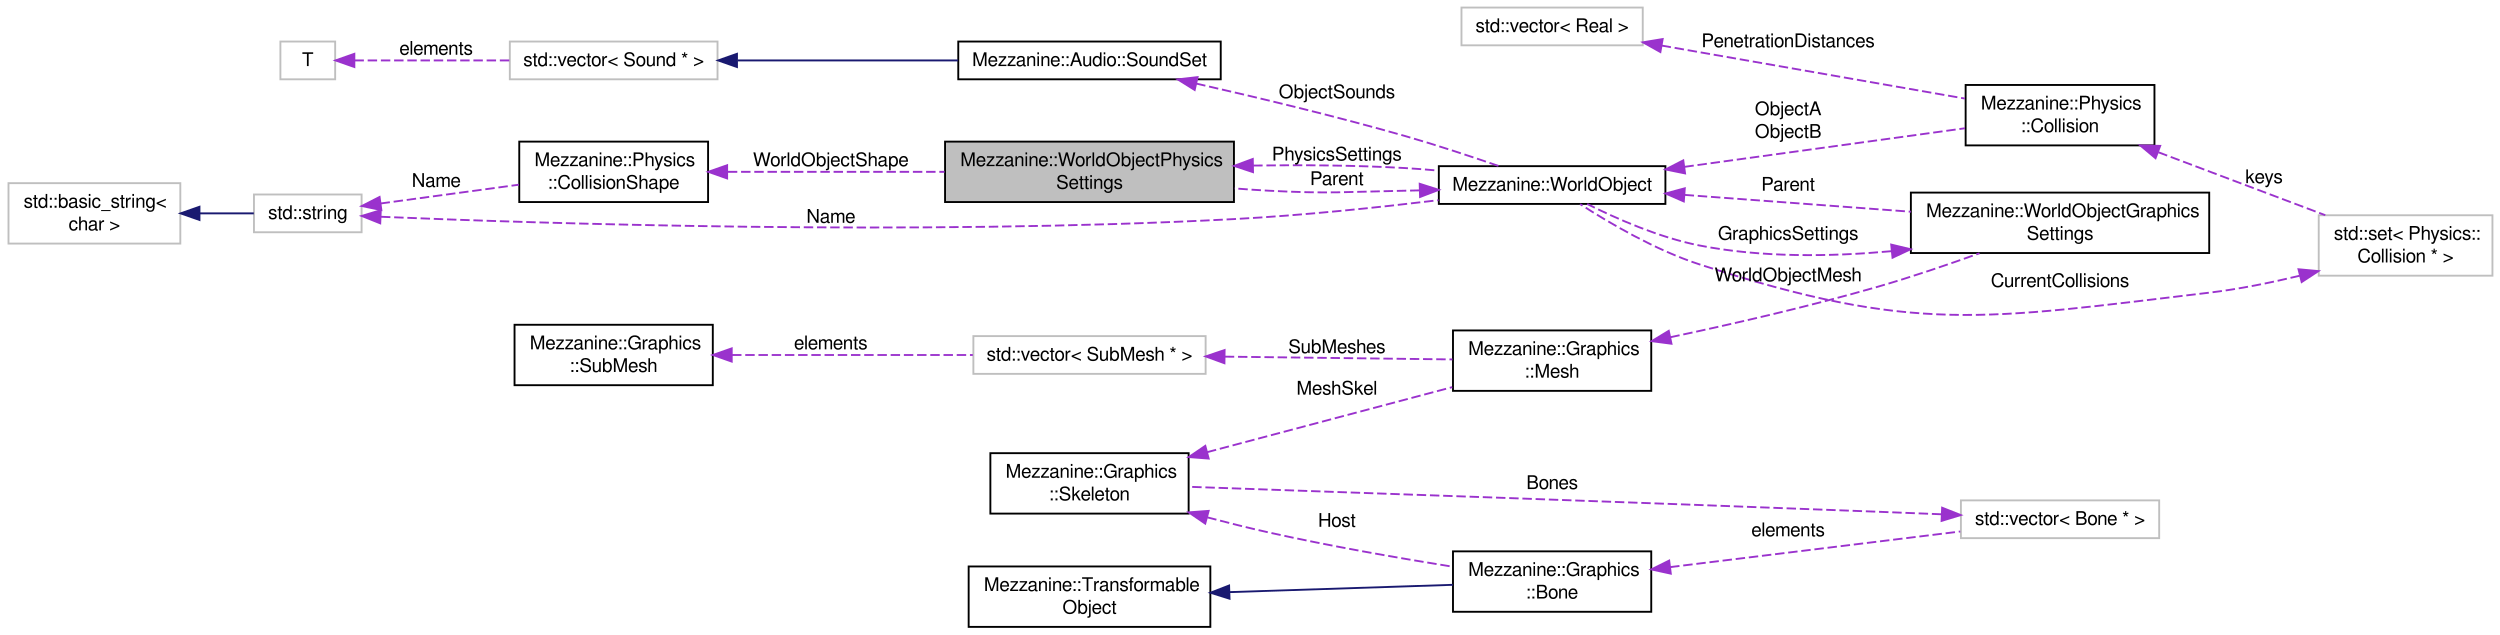
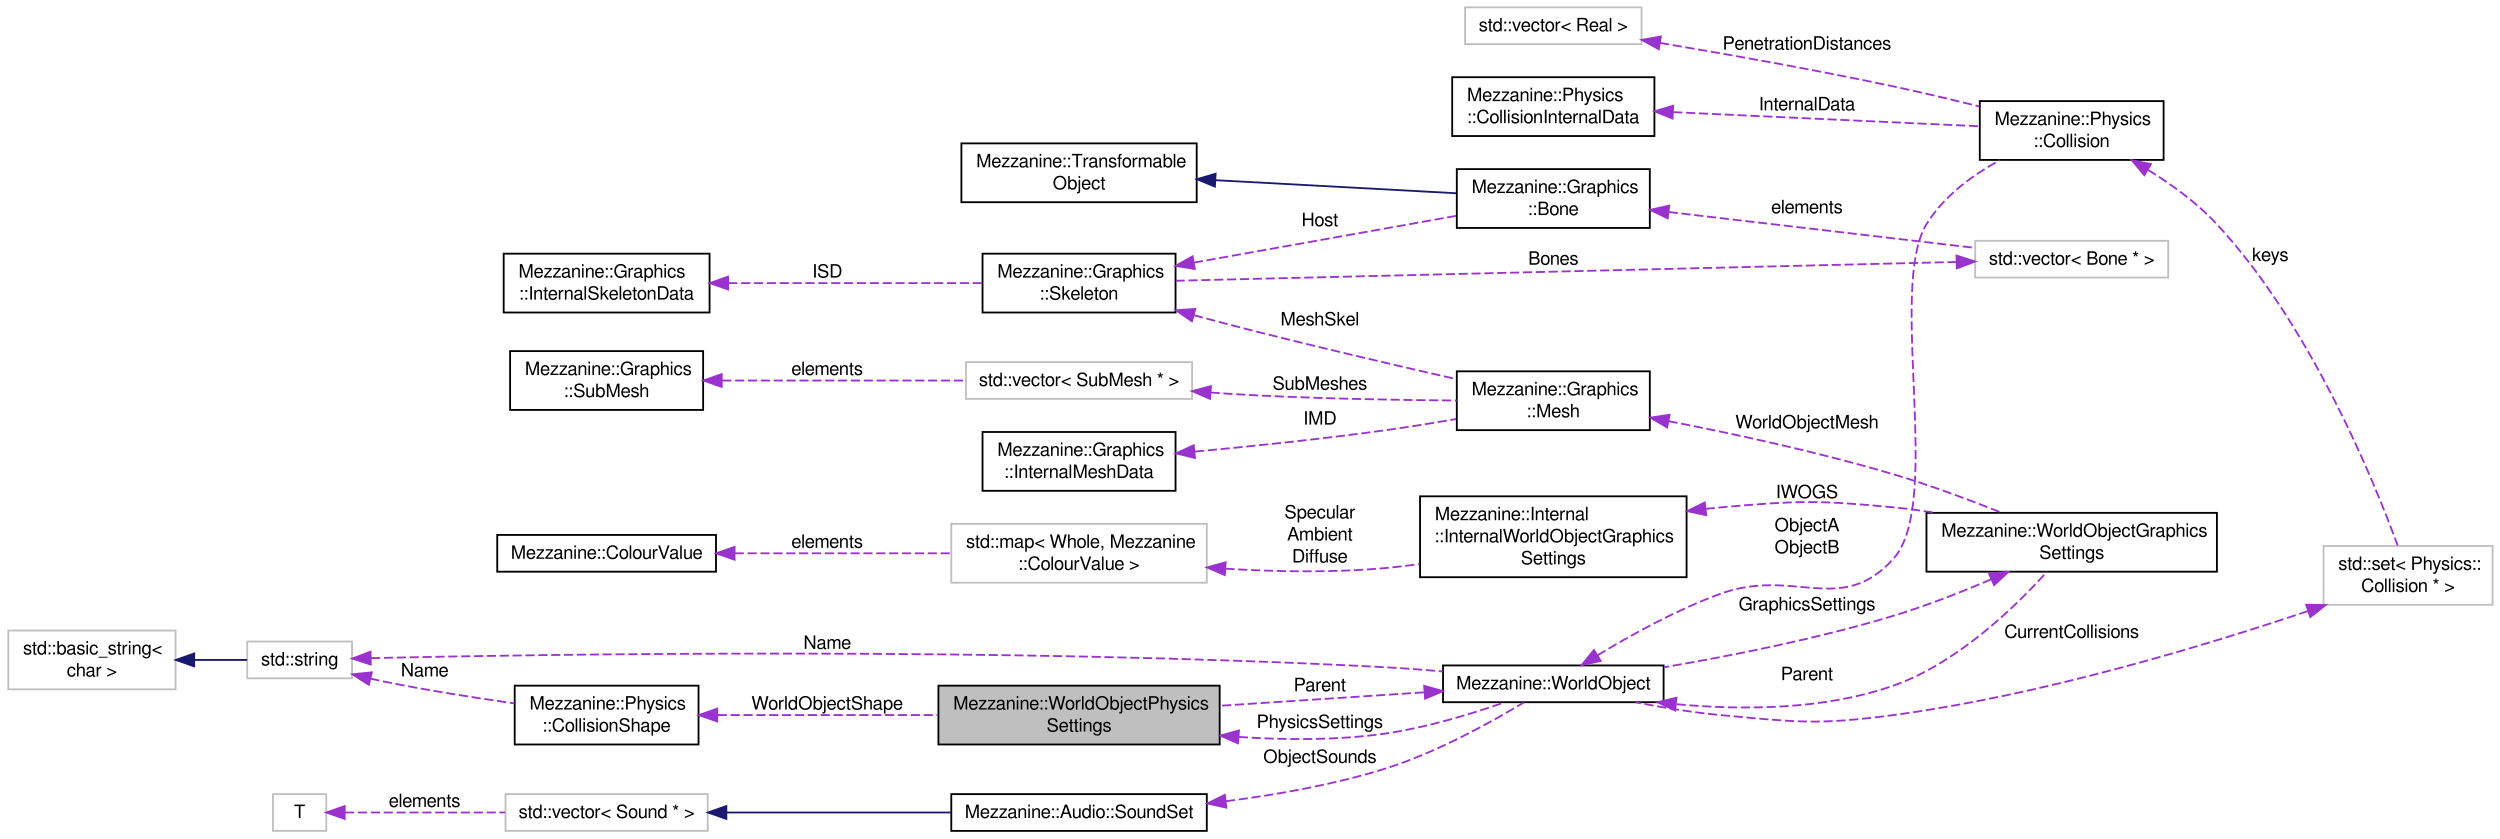
- <svg xmlns="http://www.w3.org/2000/svg" xmlns:xlink="http://www.w3.org/1999/xlink" width="1324pt" height="336pt" viewBox="0.00 0.00 1324.00 336.00">
-   <g id="graph1" class="graph" transform="scale(1 1) rotate(0) translate(4 332)">
+ <svg xmlns="http://www.w3.org/2000/svg" xmlns:xlink="http://www.w3.org/1999/xlink" width="1360pt" height="456pt" viewBox="0.00 0.00 1360.00 456.00">
+   <g id="graph1" class="graph" transform="scale(1 1) rotate(0) translate(4 452)">
    <g id="node1" class="node">
-       <polygon fill="#bfbfbf" stroke="black" points="496.5,-225 496.5,-257 649.5,-257 649.5,-225 496.5,-225" />
-       <text text-anchor="start" x="504.5" y="-244" font-family="FreeSans" font-size="10.00">Mezzanine::WorldObjectPhysics</text>
-       <text text-anchor="middle" x="573" y="-232" font-family="FreeSans" font-size="10.00">Settings</text>
+       <polygon fill="#bfbfbf" stroke="black" points="506.5,-47 506.5,-79 659.5,-79 659.5,-47 506.5,-47" />
+       <text text-anchor="start" x="514.5" y="-66" font-family="FreeSans" font-size="10.00">Mezzanine::WorldObjectPhysics</text>
+       <text text-anchor="middle" x="583" y="-54" font-family="FreeSans" font-size="10.00">Settings</text>
    </g>
    <g id="node2" class="node">
      <a xlink:href="classMezzanine_1_1WorldObject.xhtml" target="_top" xlink:title="This is the base class from which classes that are insertable into the physical world.">
-         <polygon fill="none" stroke="black" points="758,-224 758,-244 878,-244 878,-224 758,-224" />
-         <text text-anchor="middle" x="818" y="-231" font-family="FreeSans" font-size="10.00">Mezzanine::WorldObject</text>
+         <polygon fill="none" stroke="black" points="781,-70 781,-90 901,-90 901,-70 781,-70" />
+         <text text-anchor="middle" x="841" y="-77" font-family="FreeSans" font-size="10.00">Mezzanine::WorldObject</text>
      </a>
    </g>
    <g id="edge10" class="edge">
-       <path fill="none" stroke="#9a32cd" stroke-dasharray="5,2" d="M659.688,-244.321C685.543,-244.696 713.934,-244.499 740,-243 745.716,-242.671 751.656,-242.208 757.592,-241.664" />
-       <polygon fill="#9a32cd" stroke="#9a32cd" points="659.597,-240.819 649.537,-244.144 659.474,-247.818 659.597,-240.819" />
-       <text text-anchor="middle" x="704" y="-247" font-family="FreeSans" font-size="10.00"> PhysicsSettings</text>
+       <path fill="none" stroke="#9a32cd" stroke-dasharray="5,2" d="M669.919,-51.103C695.781,-49.364 724.117,-49.241 750,-53 772.179,-56.221 796.476,-63.64 814.38,-69.887" />
+       <polygon fill="#9a32cd" stroke="#9a32cd" points="669.468,-47.627 659.763,-51.875 669.999,-54.607 669.468,-47.627" />
+       <text text-anchor="middle" x="714" y="-56" font-family="FreeSans" font-size="10.00"> PhysicsSettings</text>
    </g>
    <g id="edge2" class="edge">
-       <path fill="none" stroke="#9a32cd" stroke-dasharray="5,2" d="M747.766,-231.172C745.144,-231.107 742.549,-231.049 740,-231 708.006,-230.385 699.956,-229.323 668,-231 662.038,-231.313 655.874,-231.736 649.683,-232.231" />
-       <polygon fill="#9a32cd" stroke="#9a32cd" points="747.868,-234.677 757.963,-231.458 748.065,-227.679 747.868,-234.677" />
-       <text text-anchor="middle" x="704" y="-234" font-family="FreeSans" font-size="10.00"> Parent</text>
+       <path fill="none" stroke="#9a32cd" stroke-dasharray="5,2" d="M770.545,-75.358C736.207,-73.095 694.844,-70.37 659.71,-68.055" />
+       <polygon fill="#9a32cd" stroke="#9a32cd" points="770.753,-78.879 780.962,-76.044 771.214,-71.894 770.753,-78.879" />
+       <text text-anchor="middle" x="714" y="-76" font-family="FreeSans" font-size="10.00"> Parent</text>
    </g>
    <g id="node17" class="node">
      <a xlink:href="classMezzanine_1_1Physics_1_1Collision.xhtml" target="_top" xlink:title="This is an event class used to track collsions in the physics world.">
-         <polygon fill="none" stroke="black" points="1037,-255 1037,-287 1137,-287 1137,-255 1037,-255" />
-         <text text-anchor="start" x="1045" y="-274" font-family="FreeSans" font-size="10.00">Mezzanine::Physics</text>
-         <text text-anchor="middle" x="1087" y="-262" font-family="FreeSans" font-size="10.00">::Collision</text>
+         <polygon fill="none" stroke="black" points="1073,-365 1073,-397 1173,-397 1173,-365 1073,-365" />
+         <text text-anchor="start" x="1081" y="-384" font-family="FreeSans" font-size="10.00">Mezzanine::Physics</text>
+         <text text-anchor="middle" x="1123" y="-372" font-family="FreeSans" font-size="10.00">::Collision</text>
      </a>
    </g>
    <g id="edge22" class="edge">
-       <path fill="none" stroke="#9a32cd" stroke-dasharray="5,2" d="M888.058,-243.636C934.642,-250.044 994.733,-258.309 1036.63,-264.071" />
-       <polygon fill="#9a32cd" stroke="#9a32cd" points="888.418,-240.153 878.034,-242.257 887.464,-247.088 888.418,-240.153" />
-       <text text-anchor="middle" x="943" y="-271" font-family="FreeSans" font-size="10.00"> ObjectA</text>
-       <text text-anchor="middle" x="943" y="-259" font-family="FreeSans" font-size="10.00">ObjectB</text>
-     </g>
-     <g id="node22" class="node">
+       <path fill="none" stroke="#9a32cd" stroke-dasharray="5,2" d="M865.051,-95.493C882.888,-106.34 908.145,-120.381 932,-129 972.087,-143.483 997.419,-116.38 1026,-148 1053.25,-178.15 1022.82,-295.311 1044,-330 1053.27,-345.188 1068.97,-356.688 1083.94,-364.888" />
+       <polygon fill="#9a32cd" stroke="#9a32cd" points="866.79,-92.453 856.446,-90.158 863.1,-98.402 866.79,-92.453" />
+       <text text-anchor="middle" x="979" y="-163" font-family="FreeSans" font-size="10.00"> ObjectA</text>
+       <text text-anchor="middle" x="979" y="-151" font-family="FreeSans" font-size="10.00">ObjectB</text>
+     </g>
+     <g id="node24" class="node">
      <a xlink:href="classMezzanine_1_1WorldObjectGraphicsSettings.xhtml" target="_top" xlink:title="This is a helper class for configuring graphics settings of a World Object.">
-         <polygon fill="none" stroke="black" points="1008,-198 1008,-230 1166,-230 1166,-198 1008,-198" />
-         <text text-anchor="start" x="1016" y="-217" font-family="FreeSans" font-size="10.00">Mezzanine::WorldObjectGraphics</text>
-         <text text-anchor="middle" x="1087" y="-205" font-family="FreeSans" font-size="10.00">Settings</text>
-       </a>
-     </g>
-     <g id="edge26" class="edge">
-       <path fill="none" stroke="#9a32cd" stroke-dasharray="5,2" d="M888.162,-228.783C924.906,-226.052 970.03,-222.697 1008,-219.874" />
-       <polygon fill="#9a32cd" stroke="#9a32cd" points="887.747,-225.305 878.034,-229.537 888.266,-232.285 887.747,-225.305" />
-       <text text-anchor="middle" x="943" y="-231" font-family="FreeSans" font-size="10.00"> Parent</text>
+         <polygon fill="none" stroke="black" points="1044,-141 1044,-173 1202,-173 1202,-141 1044,-141" />
+         <text text-anchor="start" x="1052" y="-160" font-family="FreeSans" font-size="10.00">Mezzanine::WorldObjectGraphics</text>
+         <text text-anchor="middle" x="1123" y="-148" font-family="FreeSans" font-size="10.00">Settings</text>
+       </a>
+     </g>
+     <g id="edge28" class="edge">
+       <path fill="none" stroke="#9a32cd" stroke-dasharray="5,2" d="M908.063,-68.906C944.014,-65.592 988.501,-65.793 1026,-79 1060.85,-91.275 1092.42,-121.954 1109.55,-140.973" />
+       <polygon fill="#9a32cd" stroke="#9a32cd" points="907.267,-65.47 897.681,-69.982 907.988,-72.433 907.267,-65.47" />
+       <text text-anchor="middle" x="979" y="-82" font-family="FreeSans" font-size="10.00"> Parent</text>
    </g>
    <g id="node4" class="node">
      <a xlink:href="classMezzanine_1_1Audio_1_1SoundSet.xhtml" target="_top" xlink:title="This is a vector that stores sounds.">
-         <polygon fill="none" stroke="black" points="503.5,-290 503.5,-310 642.5,-310 642.5,-290 503.5,-290" />
-         <text text-anchor="middle" x="573" y="-297" font-family="FreeSans" font-size="10.00">Mezzanine::Audio::SoundSet</text>
+         <polygon fill="none" stroke="black" points="513.5,-0 513.5,-20 652.5,-20 652.5,-0 513.5,-0" />
+         <text text-anchor="middle" x="583" y="-7" font-family="FreeSans" font-size="10.00">Mezzanine::Audio::SoundSet</text>
      </a>
    </g>
    <g id="edge4" class="edge">
-       <path fill="none" stroke="#9a32cd" stroke-dasharray="5,2" d="M629.495,-287.75C661.997,-280.383 703.501,-270.433 740,-260 756.607,-255.253 774.94,-249.185 789.658,-244.105" />
-       <polygon fill="#9a32cd" stroke="#9a32cd" points="628.701,-284.341 619.713,-289.951 630.238,-291.17 628.701,-284.341" />
-       <text text-anchor="middle" x="704" y="-280" font-family="FreeSans" font-size="10.00"> ObjectSounds</text>
+       <path fill="none" stroke="#9a32cd" stroke-dasharray="5,2" d="M662.928,-16.138C690.91,-19.683 722.259,-25.255 750,-34 777.689,-42.729 807.248,-59.152 824.917,-69.829" />
+       <polygon fill="#9a32cd" stroke="#9a32cd" points="663.129,-12.637 652.784,-14.922 662.296,-19.588 663.129,-12.637" />
+       <text text-anchor="middle" x="714" y="-37" font-family="FreeSans" font-size="10.00"> ObjectSounds</text>
    </g>
    <g id="node6" class="node">
      <a xlink:title="STL class.">
-         <polygon fill="none" stroke="#bfbfbf" points="266,-290 266,-310 376,-310 376,-290 266,-290" />
-         <text text-anchor="middle" x="321" y="-297" font-family="FreeSans" font-size="10.00">std::vector&lt; Sound * &gt;</text>
+         <polygon fill="none" stroke="#bfbfbf" points="271,-0 271,-20 381,-20 381,-0 271,-0" />
+         <text text-anchor="middle" x="326" y="-7" font-family="FreeSans" font-size="10.00">std::vector&lt; Sound * &gt;</text>
      </a>
    </g>
    <g id="edge6" class="edge">
-       <path fill="none" stroke="midnightblue" d="M386.659,-300C422.527,-300 466.936,-300 503.402,-300" />
-       <polygon fill="midnightblue" stroke="midnightblue" points="386.303,-296.5 376.302,-300 386.302,-303.5 386.303,-296.5" />
+       <path fill="none" stroke="midnightblue" d="M391.375,-10C428.628,-10 475.298,-10 513.254,-10" />
+       <polygon fill="midnightblue" stroke="midnightblue" points="391.133,-6.5 381.133,-10 391.133,-13.5 391.133,-6.5" />
    </g>
    <g id="node8" class="node">
-       <polygon fill="none" stroke="#bfbfbf" points="144.5,-290 144.5,-310 173.5,-310 173.5,-290 144.5,-290" />
-       <text text-anchor="middle" x="159" y="-297" font-family="FreeSans" font-size="10.00">T</text>
+       <polygon fill="none" stroke="#bfbfbf" points="144.5,-0 144.5,-20 173.5,-20 173.5,-0 144.5,-0" />
+       <text text-anchor="middle" x="159" y="-7" font-family="FreeSans" font-size="10.00">T</text>
    </g>
    <g id="edge8" class="edge">
-       <path fill="none" stroke="#9a32cd" stroke-dasharray="5,2" d="M183.714,-300C205.51,-300 238.059,-300 265.994,-300" />
-       <polygon fill="#9a32cd" stroke="#9a32cd" points="183.662,-296.5 173.662,-300 183.662,-303.5 183.662,-296.5" />
-       <text text-anchor="middle" x="227" y="-303" font-family="FreeSans" font-size="10.00"> elements</text>
+       <path fill="none" stroke="#9a32cd" stroke-dasharray="5,2" d="M183.709,-10C206.551,-10 241.307,-10 270.751,-10" />
+       <polygon fill="#9a32cd" stroke="#9a32cd" points="183.528,-6.5 173.528,-10 183.528,-13.5 183.528,-6.5" />
+       <text text-anchor="middle" x="227" y="-13" font-family="FreeSans" font-size="10.00"> elements</text>
    </g>
    <g id="node11" class="node">
      <a xlink:title="STL class.">
-         <polygon fill="none" stroke="#bfbfbf" points="130.5,-209 130.5,-229 187.5,-229 187.5,-209 130.5,-209" />
-         <text text-anchor="middle" x="159" y="-216" font-family="FreeSans" font-size="10.00">std::string</text>
+         <polygon fill="none" stroke="#bfbfbf" points="130.5,-83 130.5,-103 187.5,-103 187.5,-83 130.5,-83" />
+         <text text-anchor="middle" x="159" y="-90" font-family="FreeSans" font-size="10.00">std::string</text>
      </a>
    </g>
    <g id="edge12" class="edge">
-       <path fill="none" stroke="#9a32cd" stroke-dasharray="5,2" d="M197.752,-217.199C280.746,-213.687 481.806,-207.015 650,-216 685.882,-217.917 725.892,-222.121 757.864,-225.984" />
-       <polygon fill="#9a32cd" stroke="#9a32cd" points="197.37,-213.713 187.531,-217.642 197.673,-220.706 197.37,-213.713" />
-       <text text-anchor="middle" x="436" y="-214" font-family="FreeSans" font-size="10.00"> Name</text>
-     </g>
-     <g id="node40" class="node">
+       <path fill="none" stroke="#9a32cd" stroke-dasharray="5,2" d="M197.859,-93.985C292.431,-96.111 542.077,-100.087 750,-89 759.987,-88.467 770.57,-87.652 780.851,-86.725" />
+       <polygon fill="#9a32cd" stroke="#9a32cd" points="197.705,-90.481 187.627,-93.749 197.544,-97.479 197.705,-90.481" />
+       <text text-anchor="middle" x="446" y="-99" font-family="FreeSans" font-size="10.00"> Name</text>
+     </g>
+     <g id="node52" class="node">
      <a xlink:href="classMezzanine_1_1Physics_1_1CollisionShape.xhtml" target="_top" xlink:title="This is the base class for all collision shapes.">
-         <polygon fill="none" stroke="black" points="271,-225 271,-257 371,-257 371,-225 271,-225" />
-         <text text-anchor="start" x="279" y="-244" font-family="FreeSans" font-size="10.00">Mezzanine::Physics</text>
-         <text text-anchor="middle" x="321" y="-232" font-family="FreeSans" font-size="10.00">::CollisionShape</text>
-       </a>
-     </g>
-     <g id="edge46" class="edge">
-       <path fill="none" stroke="#9a32cd" stroke-dasharray="5,2" d="M197.529,-224.232C219.449,-227.209 247.154,-230.972 270.764,-234.178" />
-       <polygon fill="#9a32cd" stroke="#9a32cd" points="197.969,-220.76 187.589,-222.883 197.027,-227.696 197.969,-220.76" />
-       <text text-anchor="middle" x="227" y="-233" font-family="FreeSans" font-size="10.00"> Name</text>
+         <polygon fill="none" stroke="black" points="276,-47 276,-79 376,-79 376,-47 276,-47" />
+         <text text-anchor="start" x="284" y="-66" font-family="FreeSans" font-size="10.00">Mezzanine::Physics</text>
+         <text text-anchor="middle" x="326" y="-54" font-family="FreeSans" font-size="10.00">::CollisionShape</text>
+       </a>
+     </g>
+     <g id="edge58" class="edge">
+       <path fill="none" stroke="#9a32cd" stroke-dasharray="5,2" d="M197.465,-82.844C200.346,-82.186 203.214,-81.563 206,-81 228.817,-76.388 254.294,-72.404 275.884,-69.365" />
+       <polygon fill="#9a32cd" stroke="#9a32cd" points="196.637,-79.443 187.727,-85.175 198.267,-86.251 196.637,-79.443" />
+       <text text-anchor="middle" x="227" y="-84" font-family="FreeSans" font-size="10.00"> Name</text>
    </g>
    <g id="node13" class="node">
      <a xlink:title="STL class.">
-         <polygon fill="none" stroke="#bfbfbf" points="0.5,-203 0.5,-235 91.5,-235 91.5,-203 0.5,-203" />
-         <text text-anchor="start" x="8.5" y="-222" font-family="FreeSans" font-size="10.00">std::basic_string&lt;</text>
-         <text text-anchor="middle" x="46" y="-210" font-family="FreeSans" font-size="10.00"> char &gt;</text>
+         <polygon fill="none" stroke="#bfbfbf" points="0.5,-77 0.5,-109 91.5,-109 91.5,-77 0.5,-77" />
+         <text text-anchor="start" x="8.5" y="-96" font-family="FreeSans" font-size="10.00">std::basic_string&lt;</text>
+         <text text-anchor="middle" x="46" y="-84" font-family="FreeSans" font-size="10.00"> char &gt;</text>
      </a>
    </g>
    <g id="edge14" class="edge">
-       <path fill="none" stroke="midnightblue" d="M101.885,-219C111.778,-219 121.695,-219 130.425,-219" />
-       <polygon fill="midnightblue" stroke="midnightblue" points="101.636,-215.5 91.636,-219 101.636,-222.5 101.636,-215.5" />
+       <path fill="none" stroke="midnightblue" d="M101.885,-93C111.778,-93 121.695,-93 130.425,-93" />
+       <polygon fill="midnightblue" stroke="midnightblue" points="101.636,-89.5 91.636,-93 101.636,-96.5 101.636,-89.5" />
    </g>
    <g id="node15" class="node">
-       <polygon fill="none" stroke="#bfbfbf" points="1224,-186 1224,-218 1316,-218 1316,-186 1224,-186" />
-       <text text-anchor="start" x="1232" y="-205" font-family="FreeSans" font-size="10.00">std::set&lt; Physics::</text>
-       <text text-anchor="middle" x="1270" y="-193" font-family="FreeSans" font-size="10.00">Collision * &gt;</text>
+       <polygon fill="none" stroke="#bfbfbf" points="1260,-123 1260,-155 1352,-155 1352,-123 1260,-123" />
+       <text text-anchor="start" x="1268" y="-142" font-family="FreeSans" font-size="10.00">std::set&lt; Physics::</text>
+       <text text-anchor="middle" x="1306" y="-130" font-family="FreeSans" font-size="10.00">Collision * &gt;</text>
    </g>
    <g id="edge16" class="edge">
-       <path fill="none" stroke="#9a32cd" stroke-dasharray="5,2" d="M1213.93,-185.965C1198.53,-182.263 1181.73,-178.864 1166,-177 1046.65,-162.857 1010.33,-154.932 896,-192 872.592,-199.59 847.975,-214.099 832.804,-223.913" />
-       <polygon fill="#9a32cd" stroke="#9a32cd" points="1213.28,-189.409 1223.83,-188.429 1214.97,-182.617 1213.28,-189.409" />
-       <text text-anchor="middle" x="1087" y="-180" font-family="FreeSans" font-size="10.00"> CurrentCollisions</text>
+       <path fill="none" stroke="#9a32cd" stroke-dasharray="5,2" d="M1251.5,-119.576C1195.7,-100.8 1106.07,-73.674 1026,-63 984.589,-57.48 973.6,-59.148 932,-63 916.797,-64.408 900.345,-67.112 885.666,-69.956" />
+       <polygon fill="#9a32cd" stroke="#9a32cd" points="1250.58,-122.96 1261.17,-122.863 1252.83,-116.332 1250.58,-122.96" />
+       <text text-anchor="middle" x="1123" y="-105" font-family="FreeSans" font-size="10.00"> CurrentCollisions</text>
    </g>
    <g id="edge18" class="edge">
-       <path fill="none" stroke="#9a32cd" stroke-dasharray="5,2" d="M1139.06,-251.369C1167.04,-240.821 1201.1,-227.978 1227.47,-218.036" />
-       <polygon fill="#9a32cd" stroke="#9a32cd" points="1137.57,-248.194 1129.44,-254.997 1140.04,-254.743 1137.57,-248.194" />
-       <text text-anchor="middle" x="1195" y="-235" font-family="FreeSans" font-size="10.00"> keys</text>
+       <path fill="none" stroke="#9a32cd" stroke-dasharray="5,2" d="M1164.56,-359.567C1177.6,-351.505 1191.35,-341.473 1202,-330 1252.98,-275.064 1287.43,-190.487 1300.33,-155.264" />
+       <polygon fill="#9a32cd" stroke="#9a32cd" points="1162.51,-356.715 1155.7,-364.827 1166.08,-362.735 1162.51,-356.715" />
+       <text text-anchor="middle" x="1231" y="-310" font-family="FreeSans" font-size="10.00"> keys</text>
    </g>
    <g id="node19" class="node">
-       <polygon fill="none" stroke="#bfbfbf" points="770,-308 770,-328 866,-328 866,-308 770,-308" />
-       <text text-anchor="middle" x="818" y="-315" font-family="FreeSans" font-size="10.00">std::vector&lt; Real &gt;</text>
+       <polygon fill="none" stroke="#bfbfbf" points="793,-428 793,-448 889,-448 889,-428 793,-428" />
+       <text text-anchor="middle" x="841" y="-435" font-family="FreeSans" font-size="10.00">std::vector&lt; Real &gt;</text>
    </g>
    <g id="edge20" class="edge">
-       <path fill="none" stroke="#9a32cd" stroke-dasharray="5,2" d="M875.988,-307.868C923.811,-299.513 990.971,-287.778 1036.59,-279.808" />
-       <polygon fill="#9a32cd" stroke="#9a32cd" points="875.34,-304.428 866.092,-309.597 876.545,-311.324 875.34,-304.428" />
-       <text text-anchor="middle" x="943" y="-307" font-family="FreeSans" font-size="10.00"> PenetrationDistances</text>
+       <path fill="none" stroke="#9a32cd" stroke-dasharray="5,2" d="M899.07,-428.653C935.616,-422.521 983.705,-413.994 1026,-405 1041.27,-401.752 1057.79,-397.822 1072.8,-394.09" />
+       <polygon fill="#9a32cd" stroke="#9a32cd" points="898.371,-425.221 889.083,-430.318 899.522,-432.126 898.371,-425.221" />
+       <text text-anchor="middle" x="979" y="-425" font-family="FreeSans" font-size="10.00"> PenetrationDistances</text>
+     </g>
+     <g id="node22" class="node">
+       <a xlink:href="structMezzanine_1_1Physics_1_1CollisionInternalData.xhtml" target="_top" xlink:title="Used to insulate the interface from the implementation details for bullet.">
+         <polygon fill="none" stroke="black" points="786,-378 786,-410 896,-410 896,-378 786,-378" />
+         <text text-anchor="start" x="794" y="-397" font-family="FreeSans" font-size="10.00">Mezzanine::Physics</text>
+         <text text-anchor="middle" x="841" y="-385" font-family="FreeSans" font-size="10.00">::CollisionInternalData</text>
+       </a>
    </g>
    <g id="edge24" class="edge">
-       <path fill="none" stroke="#9a32cd" stroke-dasharray="5,2" d="M997.566,-198.957C965.316,-196.004 928.797,-195.534 896,-202 874.746,-206.19 851.997,-216.231 836.586,-223.957" />
-       <polygon fill="#9a32cd" stroke="#9a32cd" points="997.576,-202.475 1007.88,-199.997 998.279,-195.511 997.576,-202.475" />
-       <text text-anchor="middle" x="943" y="-205" font-family="FreeSans" font-size="10.00"> GraphicsSettings</text>
-     </g>
-     <g id="node25" class="node">
+       <path fill="none" stroke="#9a32cd" stroke-dasharray="5,2" d="M906.252,-390.992C957,-388.652 1026.37,-385.455 1072.83,-383.313" />
+       <polygon fill="#9a32cd" stroke="#9a32cd" points="905.87,-387.506 896.042,-391.463 906.192,-394.498 905.87,-387.506" />
+       <text text-anchor="middle" x="979" y="-392" font-family="FreeSans" font-size="10.00"> InternalData</text>
+     </g>
+     <g id="edge26" class="edge">
+       <path fill="none" stroke="#9a32cd" stroke-dasharray="5,2" d="M1079.22,-136.837C1062.79,-129.831 1043.78,-122.388 1026,-117 985.093,-104.603 937.818,-95.23 901.297,-89.02" />
+       <polygon fill="#9a32cd" stroke="#9a32cd" points="1078.01,-140.125 1088.57,-140.893 1080.79,-133.703 1078.01,-140.125" />
+       <text text-anchor="middle" x="979" y="-120" font-family="FreeSans" font-size="10.00"> GraphicsSettings</text>
+     </g>
+     <g id="node27" class="node">
      <a xlink:href="classMezzanine_1_1Graphics_1_1Mesh.xhtml" target="_top" xlink:title="This class is used to check and modify the properties of a graphics mesh.">
-         <polygon fill="none" stroke="black" points="765.5,-125 765.5,-157 870.5,-157 870.5,-125 765.5,-125" />
-         <text text-anchor="start" x="773.5" y="-144" font-family="FreeSans" font-size="10.00">Mezzanine::Graphics</text>
-         <text text-anchor="middle" x="818" y="-132" font-family="FreeSans" font-size="10.00">::Mesh</text>
-       </a>
-     </g>
-     <g id="edge28" class="edge">
-       <path fill="none" stroke="#9a32cd" stroke-dasharray="5,2" d="M880.622,-153.402C913.427,-160.35 954.132,-169.684 990,-180 1008.01,-185.179 1027.56,-191.829 1044.36,-197.873" />
-       <polygon fill="#9a32cd" stroke="#9a32cd" points="881.215,-149.95 870.709,-151.324 879.778,-156.801 881.215,-149.95" />
-       <text text-anchor="middle" x="943" y="-183" font-family="FreeSans" font-size="10.00"> WorldObjectMesh</text>
-     </g>
-     <g id="node27" class="node">
+         <polygon fill="none" stroke="black" points="788.5,-218 788.5,-250 893.5,-250 893.5,-218 788.5,-218" />
+         <text text-anchor="start" x="796.5" y="-237" font-family="FreeSans" font-size="10.00">Mezzanine::Graphics</text>
+         <text text-anchor="middle" x="841" y="-225" font-family="FreeSans" font-size="10.00">::Mesh</text>
+       </a>
+     </g>
+     <g id="edge30" class="edge">
+       <path fill="none" stroke="#9a32cd" stroke-dasharray="5,2" d="M903.674,-222.9C939.782,-215.898 985.833,-205.928 1026,-194 1045.7,-188.151 1067.09,-180.174 1084.76,-173.124" />
+       <polygon fill="#9a32cd" stroke="#9a32cd" points="902.93,-219.479 893.766,-224.796 904.246,-226.354 902.93,-219.479" />
+       <text text-anchor="middle" x="979" y="-219" font-family="FreeSans" font-size="10.00"> WorldObjectMesh</text>
+     </g>
+     <g id="node29" class="node">
+       <a xlink:href="classMezzanine_1_1Graphics_1_1InternalMeshData.xhtml" target="_top" xlink:title="This class is used to store the internal structures needed by the Mesh class.">
+         <polygon fill="none" stroke="black" points="530.5,-185 530.5,-217 635.5,-217 635.5,-185 530.5,-185" />
+         <text text-anchor="start" x="538.5" y="-204" font-family="FreeSans" font-size="10.00">Mezzanine::Graphics</text>
+         <text text-anchor="middle" x="583" y="-192" font-family="FreeSans" font-size="10.00">::InternalMeshData</text>
+       </a>
+     </g>
+     <g id="edge32" class="edge">
+       <path fill="none" stroke="#9a32cd" stroke-dasharray="5,2" d="M646.1,-206.334C677.411,-209.257 715.766,-213.254 750,-218 762.393,-219.718 775.683,-221.874 788.171,-224.043" />
+       <polygon fill="#9a32cd" stroke="#9a32cd" points="646.046,-202.814 635.767,-205.384 645.405,-209.785 646.046,-202.814" />
+       <text text-anchor="middle" x="714" y="-221" font-family="FreeSans" font-size="10.00"> IMD</text>
+     </g>
+     <g id="node31" class="node">
      <a xlink:href="classMezzanine_1_1Graphics_1_1Skeleton.xhtml" target="_top" xlink:title="This class encapsulates the Skeletal animation functionality of a Mesh.">
-         <polygon fill="none" stroke="black" points="520.5,-60 520.5,-92 625.5,-92 625.5,-60 520.5,-60" />
-         <text text-anchor="start" x="528.5" y="-79" font-family="FreeSans" font-size="10.00">Mezzanine::Graphics</text>
-         <text text-anchor="middle" x="573" y="-67" font-family="FreeSans" font-size="10.00">::Skeleton</text>
-       </a>
-     </g>
-     <g id="edge30" class="edge">
-       <path fill="none" stroke="#9a32cd" stroke-dasharray="5,2" d="M635.235,-92.511C675.358,-103.156 726.968,-116.849 765.106,-126.967" />
-       <polygon fill="#9a32cd" stroke="#9a32cd" points="636.122,-89.126 625.559,-89.944 634.327,-95.891 636.122,-89.126" />
-       <text text-anchor="middle" x="704" y="-123" font-family="FreeSans" font-size="10.00"> MeshSkel</text>
-     </g>
-     <g id="node31" class="node">
+         <polygon fill="none" stroke="black" points="530.5,-282 530.5,-314 635.5,-314 635.5,-282 530.5,-282" />
+         <text text-anchor="start" x="538.5" y="-301" font-family="FreeSans" font-size="10.00">Mezzanine::Graphics</text>
+         <text text-anchor="middle" x="583" y="-289" font-family="FreeSans" font-size="10.00">::Skeleton</text>
+       </a>
+     </g>
+     <g id="edge34" class="edge">
+       <path fill="none" stroke="#9a32cd" stroke-dasharray="5,2" d="M645.486,-280.535C656.309,-277.614 667.466,-274.668 678,-272 714.759,-262.689 756.398,-252.996 788.39,-245.73" />
+       <polygon fill="#9a32cd" stroke="#9a32cd" points="644.4,-277.203 635.668,-283.202 646.235,-283.958 644.4,-277.203" />
+       <text text-anchor="middle" x="714" y="-275" font-family="FreeSans" font-size="10.00"> MeshSkel</text>
+     </g>
+     <g id="node35" class="node">
      <a xlink:href="classMezzanine_1_1Graphics_1_1Bone.xhtml" target="_top" xlink:title="This class encapsulates the bones contained in a skeleton used for animation.">
-         <polygon fill="none" stroke="black" points="765.5,-8 765.5,-40 870.5,-40 870.5,-8 765.5,-8" />
-         <text text-anchor="start" x="773.5" y="-27" font-family="FreeSans" font-size="10.00">Mezzanine::Graphics</text>
-         <text text-anchor="middle" x="818" y="-15" font-family="FreeSans" font-size="10.00">::Bone</text>
-       </a>
+         <polygon fill="none" stroke="black" points="788.5,-328 788.5,-360 893.5,-360 893.5,-328 788.5,-328" />
+         <text text-anchor="start" x="796.5" y="-347" font-family="FreeSans" font-size="10.00">Mezzanine::Graphics</text>
+         <text text-anchor="middle" x="841" y="-335" font-family="FreeSans" font-size="10.00">::Bone</text>
+       </a>
+     </g>
+     <g id="edge42" class="edge">
+       <path fill="none" stroke="#9a32cd" stroke-dasharray="5,2" d="M645.451,-309.135C689.094,-316.916 746.733,-327.193 788.11,-334.57" />
+       <polygon fill="#9a32cd" stroke="#9a32cd" points="645.98,-305.674 635.521,-307.364 644.752,-312.565 645.98,-305.674" />
+       <text text-anchor="middle" x="714" y="-329" font-family="FreeSans" font-size="10.00"> Host</text>
+     </g>
+     <g id="node33" class="node">
+       <polygon fill="none" stroke="#bfbfbf" points="1070.5,-301 1070.5,-321 1175.5,-321 1175.5,-301 1070.5,-301" />
+       <text text-anchor="middle" x="1123" y="-308" font-family="FreeSans" font-size="10.00">std::vector&lt; Bone * &gt;</text>
+     </g>
+     <g id="edge36" class="edge">
+       <path fill="none" stroke="#9a32cd" stroke-dasharray="5,2" d="M1060.39,-309.493C953.07,-306.909 735.899,-301.681 635.761,-299.27" />
+       <polygon fill="#9a32cd" stroke="#9a32cd" points="1060.34,-312.992 1070.42,-309.734 1060.51,-305.995 1060.34,-312.992" />
+       <text text-anchor="middle" x="841" y="-308" font-family="FreeSans" font-size="10.00"> Bones</text>
    </g>
    <g id="edge38" class="edge">
-       <path fill="none" stroke="#9a32cd" stroke-dasharray="5,2" d="M635.363,-58.02C646.2,-55.158 657.394,-52.365 668,-50 700.117,-42.839 736.472,-36.494 765.347,-31.864" />
-       <polygon fill="#9a32cd" stroke="#9a32cd" points="634.288,-54.685 625.538,-60.659 636.104,-61.445 634.288,-54.685" />
-       <text text-anchor="middle" x="704" y="-53" font-family="FreeSans" font-size="10.00"> Host</text>
-     </g>
-     <g id="node29" class="node">
-       <polygon fill="none" stroke="#bfbfbf" points="1034.5,-47 1034.5,-67 1139.5,-67 1139.5,-47 1034.5,-47" />
-       <text text-anchor="middle" x="1087" y="-54" font-family="FreeSans" font-size="10.00">std::vector&lt; Bone * &gt;</text>
-     </g>
-     <g id="edge32" class="edge">
-       <path fill="none" stroke="#9a32cd" stroke-dasharray="5,2" d="M1024.11,-59.642C1012.75,-60.105 1001.02,-60.574 990,-61 858.976,-66.058 704.773,-71.462 625.665,-74.194" />
-       <polygon fill="#9a32cd" stroke="#9a32cd" points="1024.55,-63.127 1034.39,-59.22 1024.26,-56.133 1024.55,-63.127" />
-       <text text-anchor="middle" x="818" y="-73" font-family="FreeSans" font-size="10.00"> Bones</text>
-     </g>
-     <g id="edge34" class="edge">
-       <path fill="none" stroke="#9a32cd" stroke-dasharray="5,2" d="M880.486,-31.666C927.092,-37.383 990.06,-45.108 1034.17,-50.519" />
-       <polygon fill="#9a32cd" stroke="#9a32cd" points="880.856,-28.185 870.504,-30.441 880.004,-35.133 880.856,-28.185" />
-       <text text-anchor="middle" x="943" y="-48" font-family="FreeSans" font-size="10.00"> elements</text>
-     </g>
-     <g id="node33" class="node">
+       <path fill="none" stroke="#9a32cd" stroke-dasharray="5,2" d="M903.752,-336.657C953.719,-330.809 1022.87,-322.717 1070.07,-317.194" />
+       <polygon fill="#9a32cd" stroke="#9a32cd" points="903.237,-333.193 893.711,-337.832 904.05,-340.146 903.237,-333.193" />
+       <text text-anchor="middle" x="979" y="-336" font-family="FreeSans" font-size="10.00"> elements</text>
+     </g>
+     <g id="node37" class="node">
      <a xlink:href="classMezzanine_1_1TransformableObject.xhtml" target="_top" xlink:title="This is an interface for all 3D objects that can have their full transforms manipulated.">
-         <polygon fill="none" stroke="black" points="509,-0 509,-32 637,-32 637,-0 509,-0" />
-         <text text-anchor="start" x="517" y="-19" font-family="FreeSans" font-size="10.00">Mezzanine::Transformable</text>
-         <text text-anchor="middle" x="573" y="-7" font-family="FreeSans" font-size="10.00">Object</text>
-       </a>
-     </g>
-     <g id="edge36" class="edge">
-       <path fill="none" stroke="midnightblue" d="M647.096,-18.419C685.283,-19.666 730.949,-21.157 765.466,-22.285" />
-       <polygon fill="midnightblue" stroke="midnightblue" points="647.16,-14.92 637.051,-18.091 646.931,-21.916 647.16,-14.92" />
-     </g>
-     <g id="node36" class="node">
-       <polygon fill="none" stroke="#bfbfbf" points="511.5,-134 511.5,-154 634.5,-154 634.5,-134 511.5,-134" />
-       <text text-anchor="middle" x="573" y="-141" font-family="FreeSans" font-size="10.00">std::vector&lt; SubMesh * &gt;</text>
+         <polygon fill="none" stroke="black" points="519,-342 519,-374 647,-374 647,-342 519,-342" />
+         <text text-anchor="start" x="527" y="-361" font-family="FreeSans" font-size="10.00">Mezzanine::Transformable</text>
+         <text text-anchor="middle" x="583" y="-349" font-family="FreeSans" font-size="10.00">Object</text>
+       </a>
    </g>
    <g id="edge40" class="edge">
-       <path fill="none" stroke="#9a32cd" stroke-dasharray="5,2" d="M644.638,-143.123C683.211,-142.65 729.965,-142.078 765.194,-141.647" />
-       <polygon fill="#9a32cd" stroke="#9a32cd" points="644.464,-139.625 634.508,-143.247 644.55,-146.624 644.464,-139.625" />
-       <text text-anchor="middle" x="704" y="-145" font-family="FreeSans" font-size="10.00"> SubMeshes</text>
-     </g>
-     <g id="node38" class="node">
+       <path fill="none" stroke="midnightblue" d="M657.249,-353.971C699.081,-351.701 750.343,-348.919 788.085,-346.871" />
+       <polygon fill="midnightblue" stroke="midnightblue" points="656.902,-350.485 647.107,-354.521 657.282,-357.474 656.902,-350.485" />
+     </g>
+     <g id="node40" class="node">
+       <a xlink:href="classMezzanine_1_1Graphics_1_1InternalSkeletonData.xhtml" target="_top" xlink:title="This class is used to store the internal structures needed by the Skeleton class.">
+         <polygon fill="none" stroke="black" points="270,-282 270,-314 382,-314 382,-282 270,-282" />
+         <text text-anchor="start" x="278" y="-301" font-family="FreeSans" font-size="10.00">Mezzanine::Graphics</text>
+         <text text-anchor="middle" x="326" y="-289" font-family="FreeSans" font-size="10.00">::InternalSkeletonData</text>
+       </a>
+     </g>
+     <g id="edge44" class="edge">
+       <path fill="none" stroke="#9a32cd" stroke-dasharray="5,2" d="M392.146,-298C435.029,-298 490.141,-298 530.108,-298" />
+       <polygon fill="#9a32cd" stroke="#9a32cd" points="392.082,-294.5 382.082,-298 392.082,-301.5 392.082,-294.5" />
+       <text text-anchor="middle" x="446" y="-301" font-family="FreeSans" font-size="10.00"> ISD</text>
+     </g>
+     <g id="node42" class="node">
+       <polygon fill="none" stroke="#bfbfbf" points="521.5,-235 521.5,-255 644.5,-255 644.5,-235 521.5,-235" />
+       <text text-anchor="middle" x="583" y="-242" font-family="FreeSans" font-size="10.00">std::vector&lt; SubMesh * &gt;</text>
+     </g>
+     <g id="edge46" class="edge">
+       <path fill="none" stroke="#9a32cd" stroke-dasharray="5,2" d="M654.522,-238.471C662.439,-237.899 670.387,-237.39 678,-237 714.888,-235.109 756.524,-234.367 788.483,-234.093" />
+       <polygon fill="#9a32cd" stroke="#9a32cd" points="654.247,-234.982 644.539,-239.225 654.774,-241.962 654.247,-234.982" />
+       <text text-anchor="middle" x="714" y="-240" font-family="FreeSans" font-size="10.00"> SubMeshes</text>
+     </g>
+     <g id="node44" class="node">
      <a xlink:href="classMezzanine_1_1Graphics_1_1SubMesh.xhtml" target="_top" xlink:title="This class represents a sub-section of an overall mesh.">
-         <polygon fill="none" stroke="black" points="268.5,-128 268.5,-160 373.5,-160 373.5,-128 268.5,-128" />
-         <text text-anchor="start" x="276.5" y="-147" font-family="FreeSans" font-size="10.00">Mezzanine::Graphics</text>
-         <text text-anchor="middle" x="321" y="-135" font-family="FreeSans" font-size="10.00">::SubMesh</text>
-       </a>
-     </g>
-     <g id="edge42" class="edge">
-       <path fill="none" stroke="#9a32cd" stroke-dasharray="5,2" d="M383.682,-144C422.616,-144 472.449,-144 511.214,-144" />
-       <polygon fill="#9a32cd" stroke="#9a32cd" points="383.521,-140.5 373.521,-144 383.521,-147.5 383.521,-140.5" />
-       <text text-anchor="middle" x="436" y="-147" font-family="FreeSans" font-size="10.00"> elements</text>
-     </g>
-     <g id="edge44" class="edge">
-       <path fill="none" stroke="#9a32cd" stroke-dasharray="5,2" d="M381.466,-241C415.895,-241 459.371,-241 496.196,-241" />
-       <polygon fill="#9a32cd" stroke="#9a32cd" points="381.088,-237.5 371.088,-241 381.088,-244.5 381.088,-237.5" />
-       <text text-anchor="middle" x="436" y="-244" font-family="FreeSans" font-size="10.00"> WorldObjectShape</text>
+         <polygon fill="none" stroke="black" points="273.5,-229 273.5,-261 378.5,-261 378.5,-229 273.5,-229" />
+         <text text-anchor="start" x="281.5" y="-248" font-family="FreeSans" font-size="10.00">Mezzanine::Graphics</text>
+         <text text-anchor="middle" x="326" y="-236" font-family="FreeSans" font-size="10.00">::SubMesh</text>
+       </a>
+     </g>
+     <g id="edge48" class="edge">
+       <path fill="none" stroke="#9a32cd" stroke-dasharray="5,2" d="M388.876,-245C429.205,-245 481.322,-245 521.399,-245" />
+       <polygon fill="#9a32cd" stroke="#9a32cd" points="388.628,-241.5 378.628,-245 388.628,-248.5 388.628,-241.5" />
+       <text text-anchor="middle" x="446" y="-248" font-family="FreeSans" font-size="10.00"> elements</text>
+     </g>
+     <g id="node46" class="node">
+       <a xlink:href="classMezzanine_1_1Internal_1_1InternalWorldObjectGraphicsSettings.xhtml" target="_top" xlink:title="Used to store internal data about an world objects.">
+         <polygon fill="none" stroke="black" points="768.5,-138 768.5,-182 913.5,-182 913.5,-138 768.5,-138" />
+         <text text-anchor="start" x="776.5" y="-169" font-family="FreeSans" font-size="10.00">Mezzanine::Internal</text>
+         <text text-anchor="start" x="776.5" y="-157" font-family="FreeSans" font-size="10.00">::InternalWorldObjectGraphics</text>
+         <text text-anchor="middle" x="841" y="-145" font-family="FreeSans" font-size="10.00">Settings</text>
+       </a>
+     </g>
+     <g id="edge50" class="edge">
+       <path fill="none" stroke="#9a32cd" stroke-dasharray="5,2" d="M923.861,-175.191C926.602,-175.495 929.321,-175.766 932,-176 973.62,-179.631 984.417,-180.034 1026,-176 1033.52,-175.271 1041.31,-174.231 1049.07,-173.009" />
+       <polygon fill="#9a32cd" stroke="#9a32cd" points="924.218,-171.708 913.866,-173.961 923.363,-178.656 924.218,-171.708" />
+       <text text-anchor="middle" x="979" y="-181" font-family="FreeSans" font-size="10.00"> IWOGS</text>
+     </g>
+     <g id="node48" class="node">
+       <polygon fill="none" stroke="#bfbfbf" points="513.5,-135 513.5,-167 652.5,-167 652.5,-135 513.5,-135" />
+       <text text-anchor="start" x="521.5" y="-154" font-family="FreeSans" font-size="10.00">std::map&lt; Whole, Mezzanine</text>
+       <text text-anchor="middle" x="583" y="-142" font-family="FreeSans" font-size="10.00">::ColourValue &gt;</text>
+     </g>
+     <g id="edge52" class="edge">
+       <path fill="none" stroke="#9a32cd" stroke-dasharray="5,2" d="M662.6,-142.643C690.301,-140.939 721.556,-140.366 750,-143 755.921,-143.548 762.032,-144.293 768.153,-145.167" />
+       <polygon fill="#9a32cd" stroke="#9a32cd" points="662.309,-139.155 652.567,-143.319 662.779,-146.139 662.309,-139.155" />
+       <text text-anchor="middle" x="714" y="-170" font-family="FreeSans" font-size="10.00"> Specular</text>
+       <text text-anchor="middle" x="714" y="-158" font-family="FreeSans" font-size="10.00">Ambient</text>
+       <text text-anchor="middle" x="714" y="-146" font-family="FreeSans" font-size="10.00">Diffuse</text>
+     </g>
+     <g id="node50" class="node">
+       <a xlink:href="classMezzanine_1_1ColourValue.xhtml" target="_top" xlink:title="This is a simple class for holding 4 reals representing the colour any give object or lightsource can...">
+         <polygon fill="none" stroke="black" points="266.5,-141 266.5,-161 385.5,-161 385.5,-141 266.5,-141" />
+         <text text-anchor="middle" x="326" y="-148" font-family="FreeSans" font-size="10.00">Mezzanine::ColourValue</text>
+       </a>
+     </g>
+     <g id="edge54" class="edge">
+       <path fill="none" stroke="#9a32cd" stroke-dasharray="5,2" d="M395.673,-151C432.167,-151 476.733,-151 513.24,-151" />
+       <polygon fill="#9a32cd" stroke="#9a32cd" points="395.607,-147.5 385.607,-151 395.607,-154.5 395.607,-147.5" />
+       <text text-anchor="middle" x="446" y="-154" font-family="FreeSans" font-size="10.00"> elements</text>
+     </g>
+     <g id="edge56" class="edge">
+       <path fill="none" stroke="#9a32cd" stroke-dasharray="5,2" d="M386.445,-63C422.201,-63 467.838,-63 506.135,-63" />
+       <polygon fill="#9a32cd" stroke="#9a32cd" points="386.162,-59.5 376.162,-63 386.162,-66.5 386.162,-59.5" />
+       <text text-anchor="middle" x="446" y="-66" font-family="FreeSans" font-size="10.00"> WorldObjectShape</text>
    </g>
  </g>
</svg>
